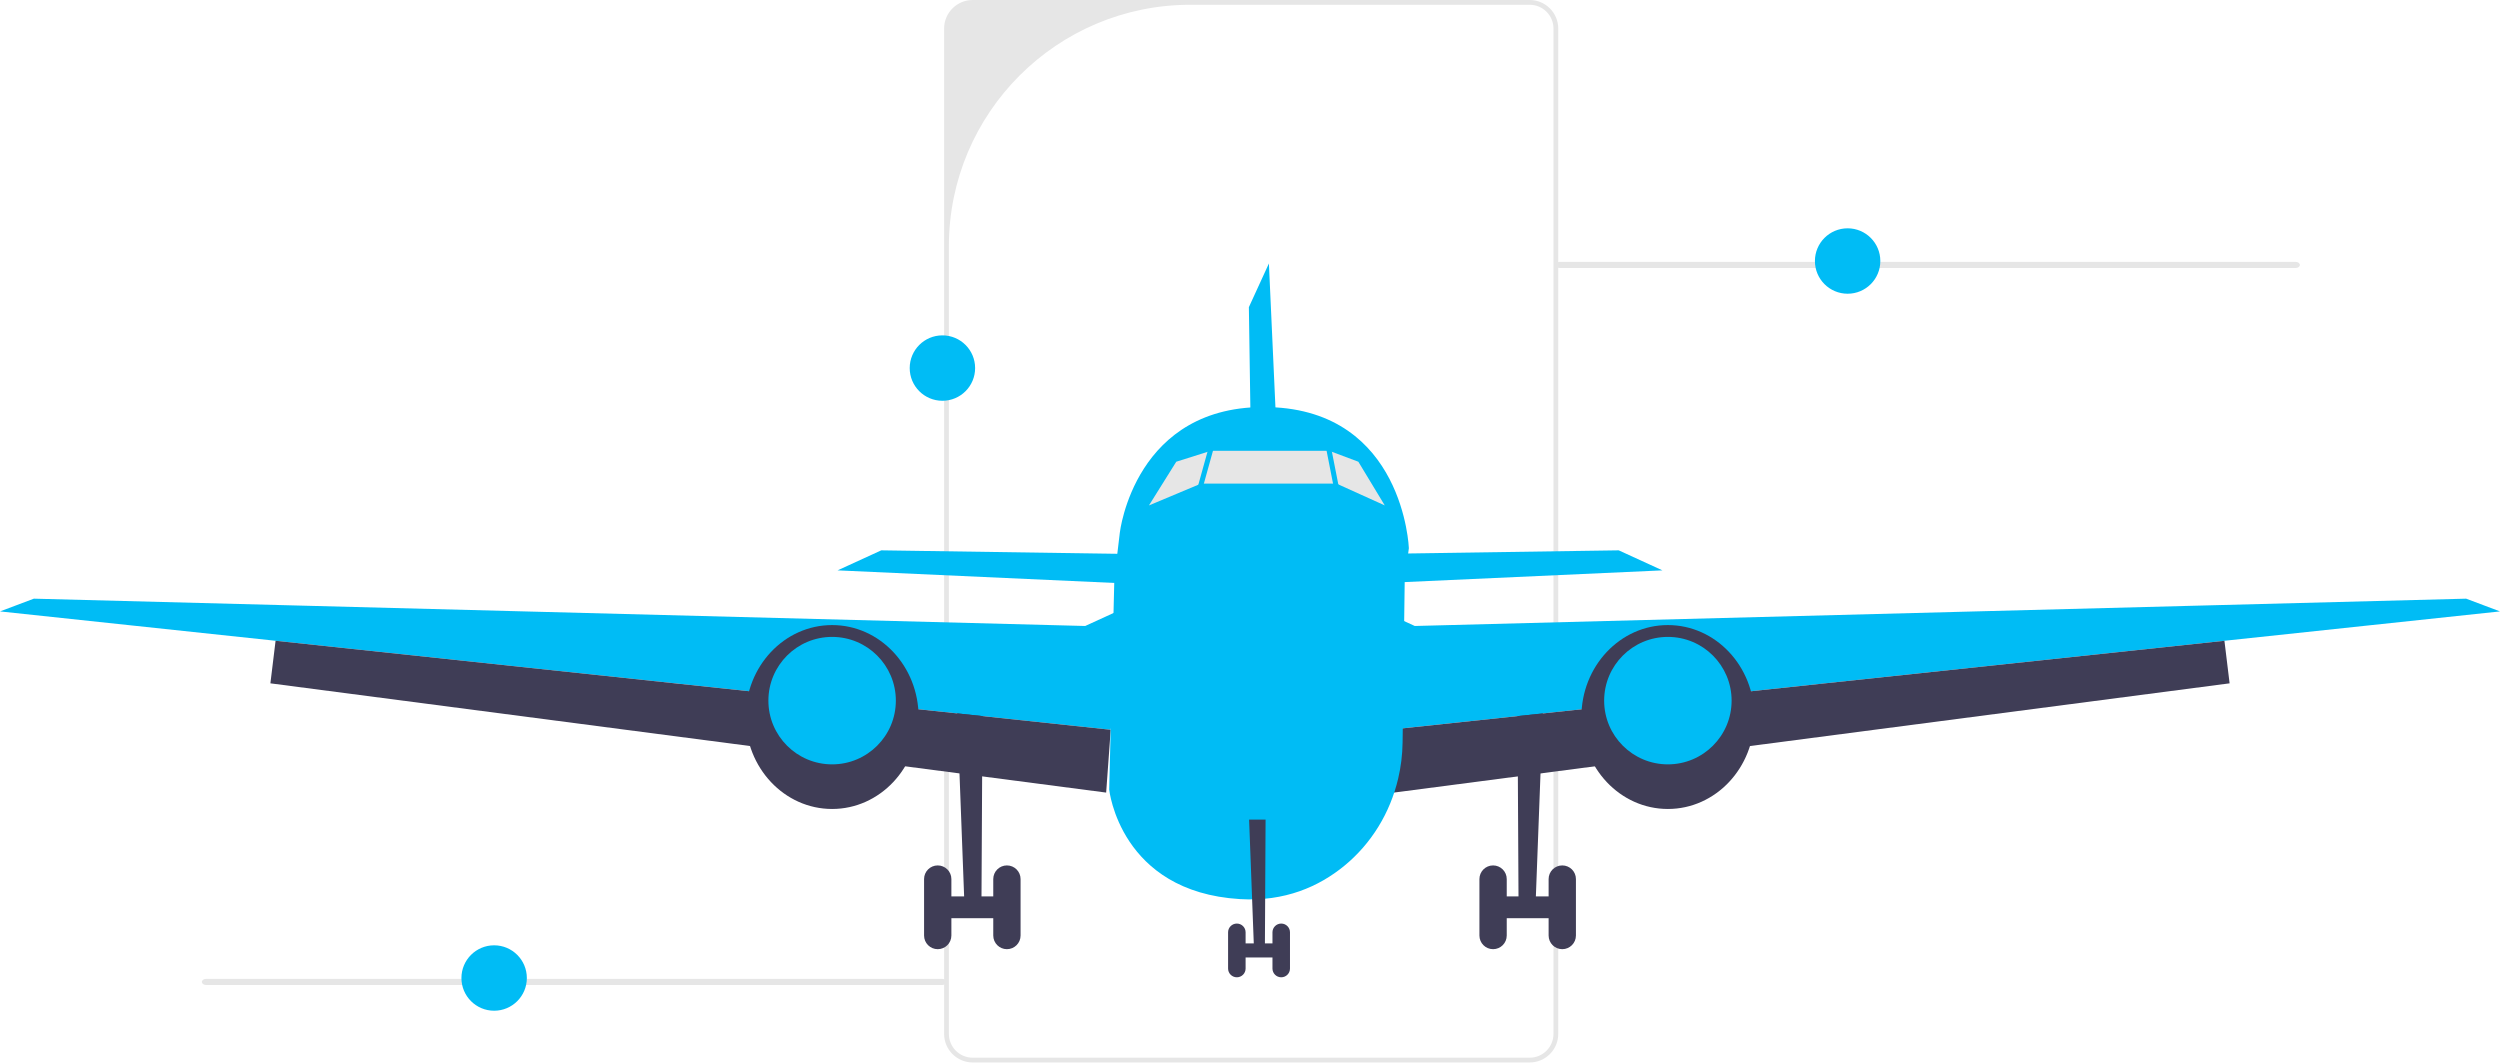
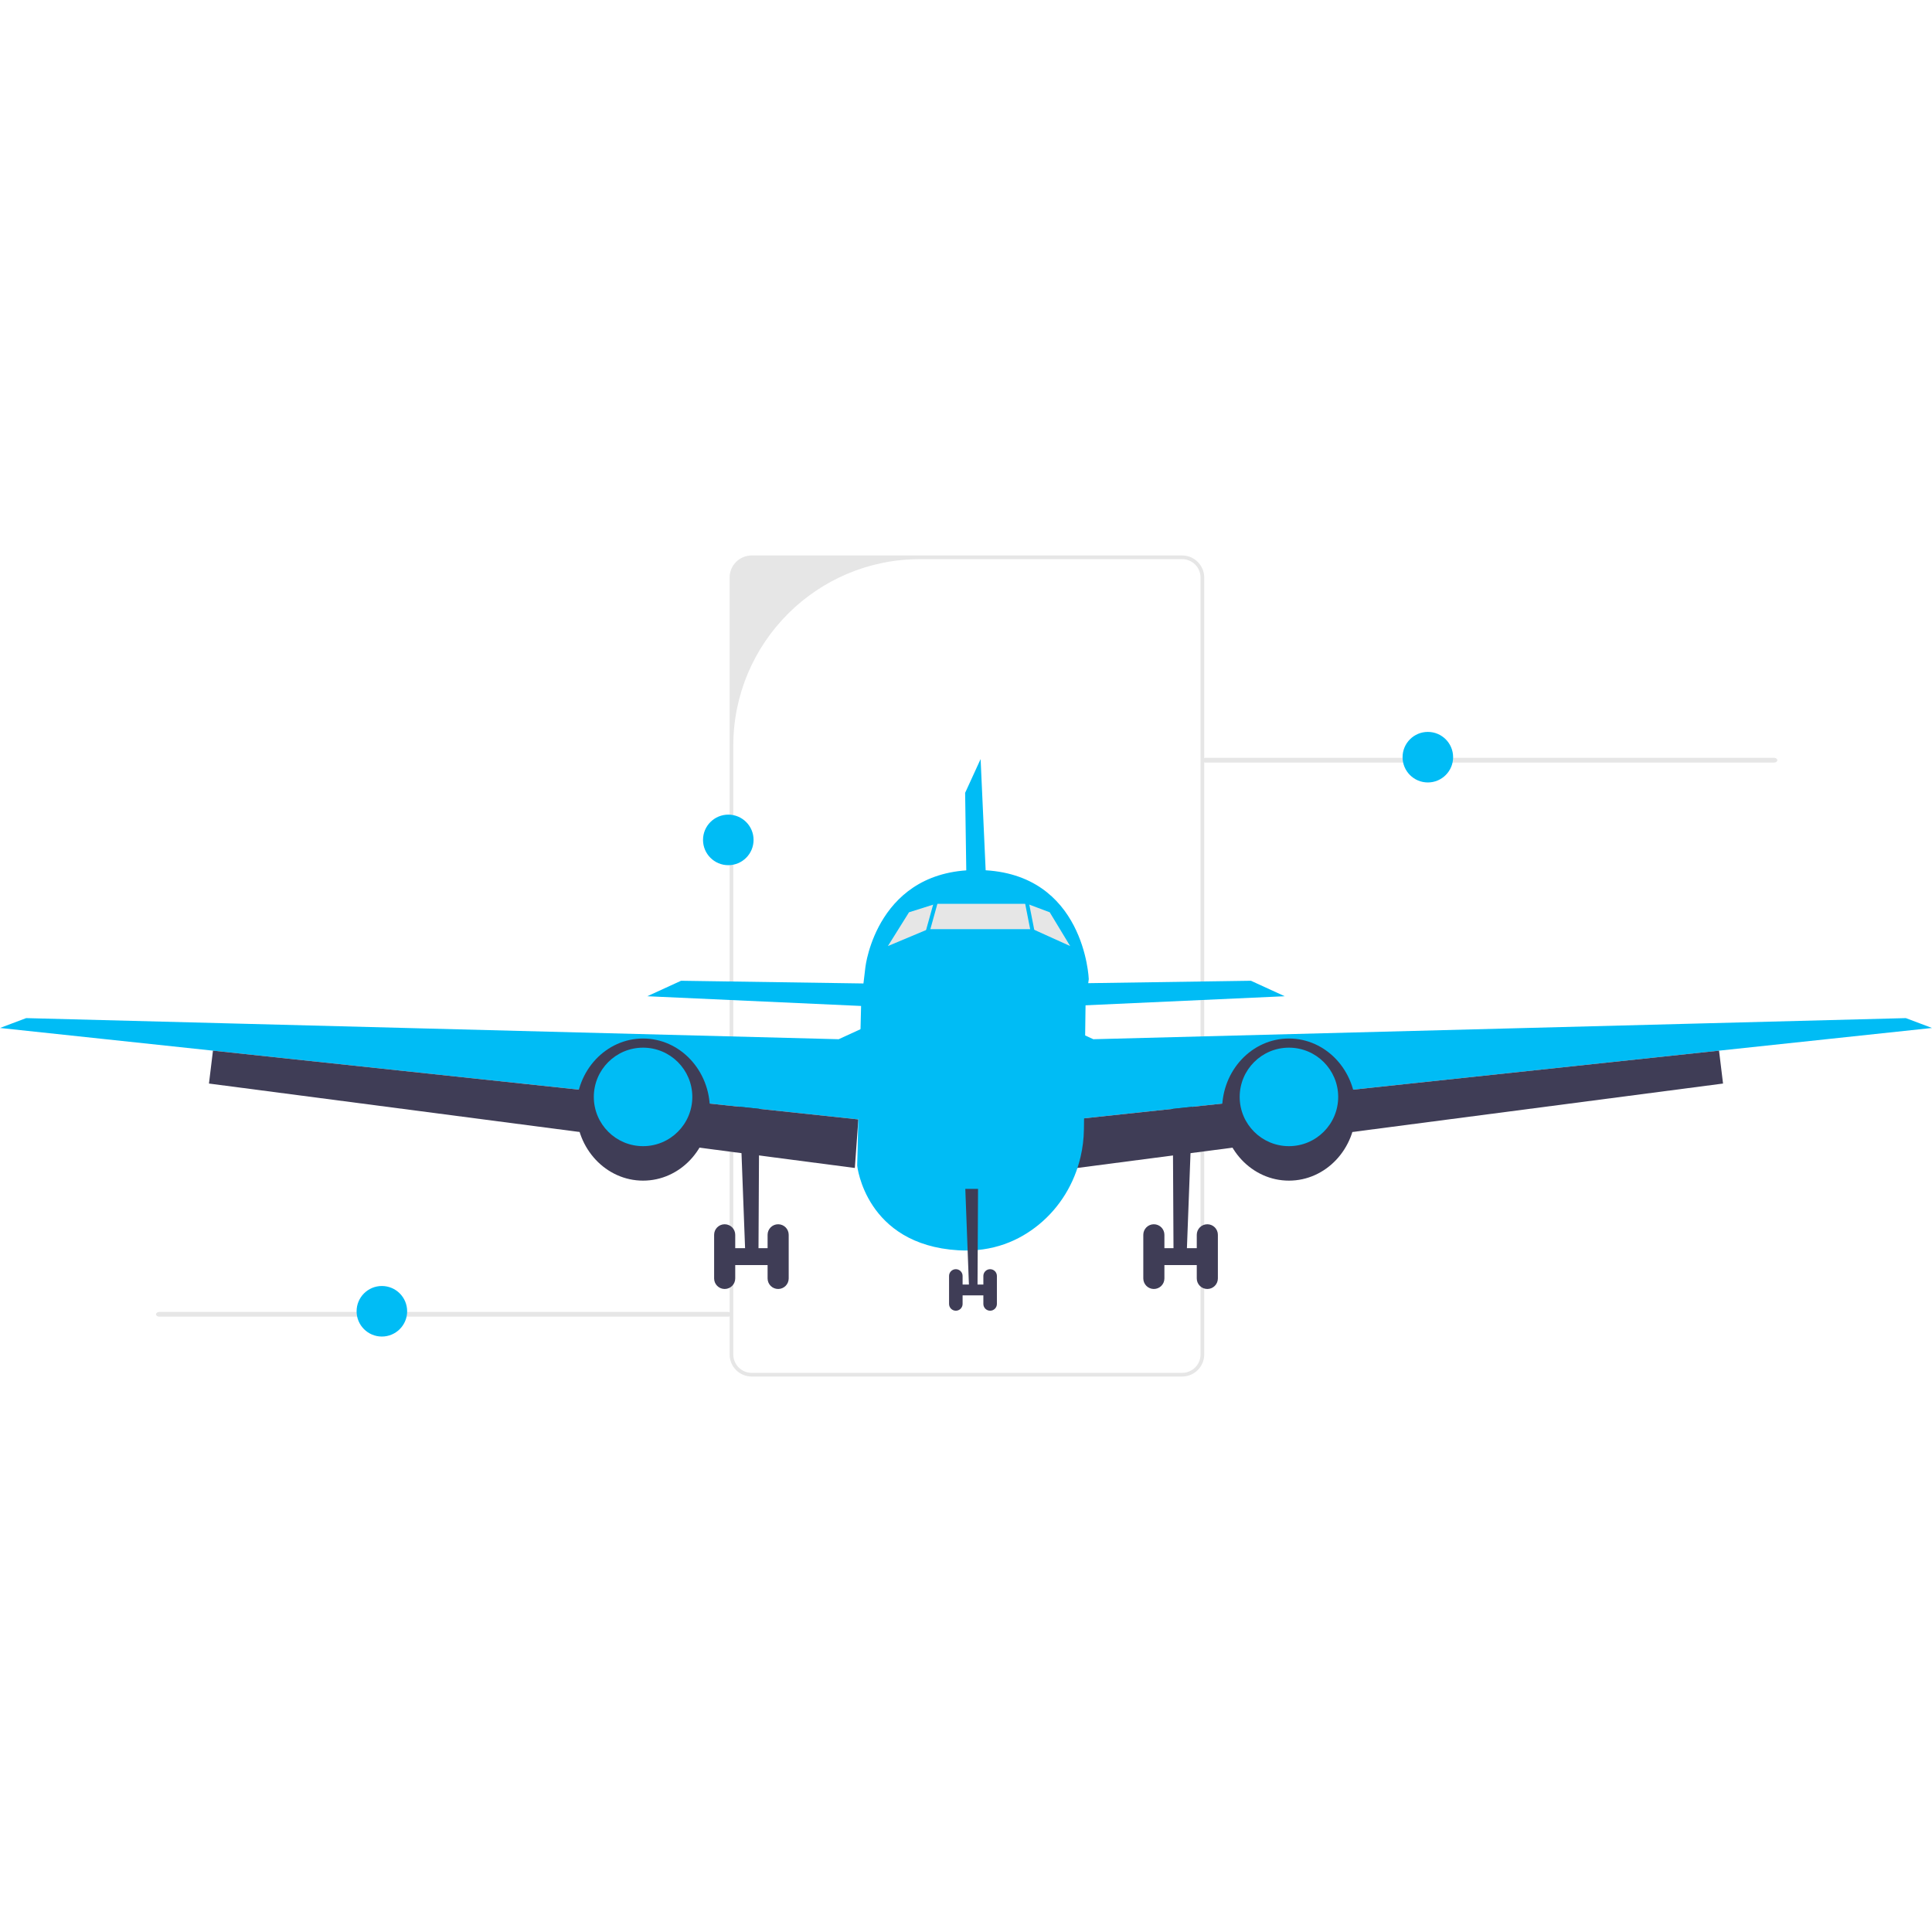
- <svg xmlns="http://www.w3.org/2000/svg" width="993.73" height="422.322" viewBox="0 0 993.73 422.322">
+ <svg xmlns="http://www.w3.org/2000/svg" width="450" height="450" viewBox="0 0 993.73 422.322">
  <path d="M608.038,422.322h-221.408c-6.261,0-11.355-5.094-11.355-11.355V11.355c0-6.261,5.094-11.355,11.355-11.355h221.408c6.261,0,11.355,5.094,11.355,11.355V410.967c0,6.261-5.094,11.355-11.355,11.355ZM473.168,1.896c-53.018,0-95.997,42.979-95.997,95.997V410.967c0,5.224,4.235,9.459,9.459,9.459h221.408c5.224,0,9.459-4.235,9.459-9.459V11.355c0-5.224-4.235-9.459-9.459-9.459h-134.87Z" fill="#e6e6e6" />
  <path d="M618.244,105.309c0,.677,.759,1.22,1.704,1.22h292.523c.945,0,1.704-.543,1.704-1.22,0-.677-.759-1.22-1.704-1.22h-292.523c-.945,0-1.704,.544-1.704,1.22h0Z" fill="#e6e6e6" />
  <polygon points="380.339 279.582 383.234 356.301 376.187 356.301 376.187 364.986 395.883 364.986 395.883 356.301 390.138 356.301 390.548 279.582 380.339 279.582" fill="#3f3d56" />
  <path d="M372.739,343.997h-0c2.998,0,5.428,2.43,5.428,5.428v22.437c0,2.998-2.43,5.428-5.428,5.428h0c-2.998,0-5.428-2.43-5.428-5.428v-22.437c0-2.998,2.43-5.428,5.428-5.428Z" fill="#3f3d56" />
  <path d="M400.242,343.997h-0c2.998,0,5.428,2.43,5.428,5.428v22.437c0,2.998-2.43,5.428-5.428,5.428h0c-2.998,0-5.428-2.43-5.428-5.428v-22.437c0-2.998,2.43-5.428,5.428-5.428Z" fill="#3f3d56" />
  <polygon points="444.392 231.781 332.932 226.715 350.303 218.754 448.011 220.201 444.392 231.781" fill="#00bcf5" />
  <polygon points="0 243.032 13.461 237.965 431.364 248.822 448.735 240.86 441.497 290.076 109.538 254.704 0 243.032" fill="#00bcf5" />
  <polygon points="107.479 271.62 109.538 254.704 441.497 290.076 439.688 315.046 107.479 271.62" fill="#3f3d56" />
  <ellipse cx="330.761" cy="285.01" rx="34.379" ry="36.55" fill="#3f3d56" />
  <circle cx="330.761" cy="278.496" r="25.332" fill="#00bcf5" />
  <polygon points="613.391 279.582 610.496 356.301 617.543 356.301 617.543 364.986 597.848 364.986 597.848 356.301 603.592 356.301 603.182 279.582 613.391 279.582" fill="#3f3d56" />
  <rect x="615.563" y="343.997" width="10.857" height="33.293" rx="5.428" ry="5.428" fill="#3f3d56" />
  <rect x="588.06" y="343.997" width="10.857" height="33.293" rx="5.428" ry="5.428" fill="#3f3d56" />
  <polygon points="549.338 231.781 660.798 226.715 643.428 218.754 545.719 220.201 549.338 231.781" fill="#00bcf5" />
  <polygon points="509.444 216.188 504.378 104.728 496.416 122.099 497.864 219.807 509.444 216.188" fill="#00bcf5" />
  <polygon points="993.73 243.032 980.269 237.965 562.366 248.822 544.996 240.86 552.233 290.076 884.192 254.704 993.73 243.032" fill="#00bcf5" />
  <polygon points="886.251 271.62 884.192 254.704 552.233 290.076 554.043 315.046 886.251 271.62" fill="#3f3d56" />
  <ellipse cx="662.969" cy="285.01" rx="34.379" ry="36.55" fill="#3f3d56" />
  <circle cx="662.969" cy="278.496" r="25.332" fill="#00bcf5" />
  <path d="M560.014,217.897l-1.643,12.106-.854,65.168c-.065,4.849-.651,9.641-1.752,14.287-3.17,13.534-10.574,25.846-21.51,34.77-9.923,8.106-23.457,14.244-41.37,13.158-47.769-2.895-51.988-43.549-51.988-43.549l1.802-73.723,.246-10.111,2.171-18.244s5.79-51.387,59.349-49.94c53.559,1.448,55.549,56.077,55.549,56.077Z" fill="#00bcf5" />
  <polygon points="456.696 200.903 467.553 183.533 481.304 179.19 528.349 179.19 539.929 183.533 550.438 200.903 531.244 192.218 477.4 192.218 456.696 200.903" fill="#e6e6e6" />
  <g>
    <polygon points="496.509 325.785 498.366 375.001 493.846 375.001 493.846 380.573 506.48 380.573 506.48 375.001 502.795 375.001 503.058 325.785 496.509 325.785" fill="#3f3d56" />
    <path d="M491.634,367.108h0c1.923,0,3.482,1.559,3.482,3.482v14.393c0,1.923-1.559,3.482-3.482,3.482h0c-1.923,0-3.482-1.559-3.482-3.482v-14.393c0-1.923,1.559-3.482,3.482-3.482Z" fill="#3f3d56" />
    <path d="M509.277,367.108h0c1.923,0,3.482,1.559,3.482,3.482v14.393c0,1.923-1.559,3.482-3.482,3.482h0c-1.923,0-3.482-1.559-3.482-3.482v-14.393c0-1.923,1.559-3.482,3.482-3.482Z" fill="#3f3d56" />
  </g>
  <rect x="460.318" y="185.79" width="37.363" height="2" transform="translate(170.8337 598.33) rotate(-74.47739)" fill="#00bcf5" />
  <rect x="530" y="174.108" width="2" height="37.363" transform="translate(-27.20847 106.0012) rotate(-11.11698)" fill="#00bcf5" />
  <circle cx="734.416" cy="103.754" r="13" fill="#00bcf5" />
  <circle cx="374.602" cy="146.306" r="13" fill="#00bcf5" />
  <path d="M80.244,390.309c0,.677,.759,1.22,1.704,1.22H374.471c.945,0,1.704-.543,1.704-1.22,0-.677-.759-1.22-1.704-1.22H81.948c-.945,0-1.704,.544-1.704,1.22Z" fill="#e6e6e6" />
  <circle cx="196.416" cy="388.754" r="13" fill="#00bcf5" />
</svg>
